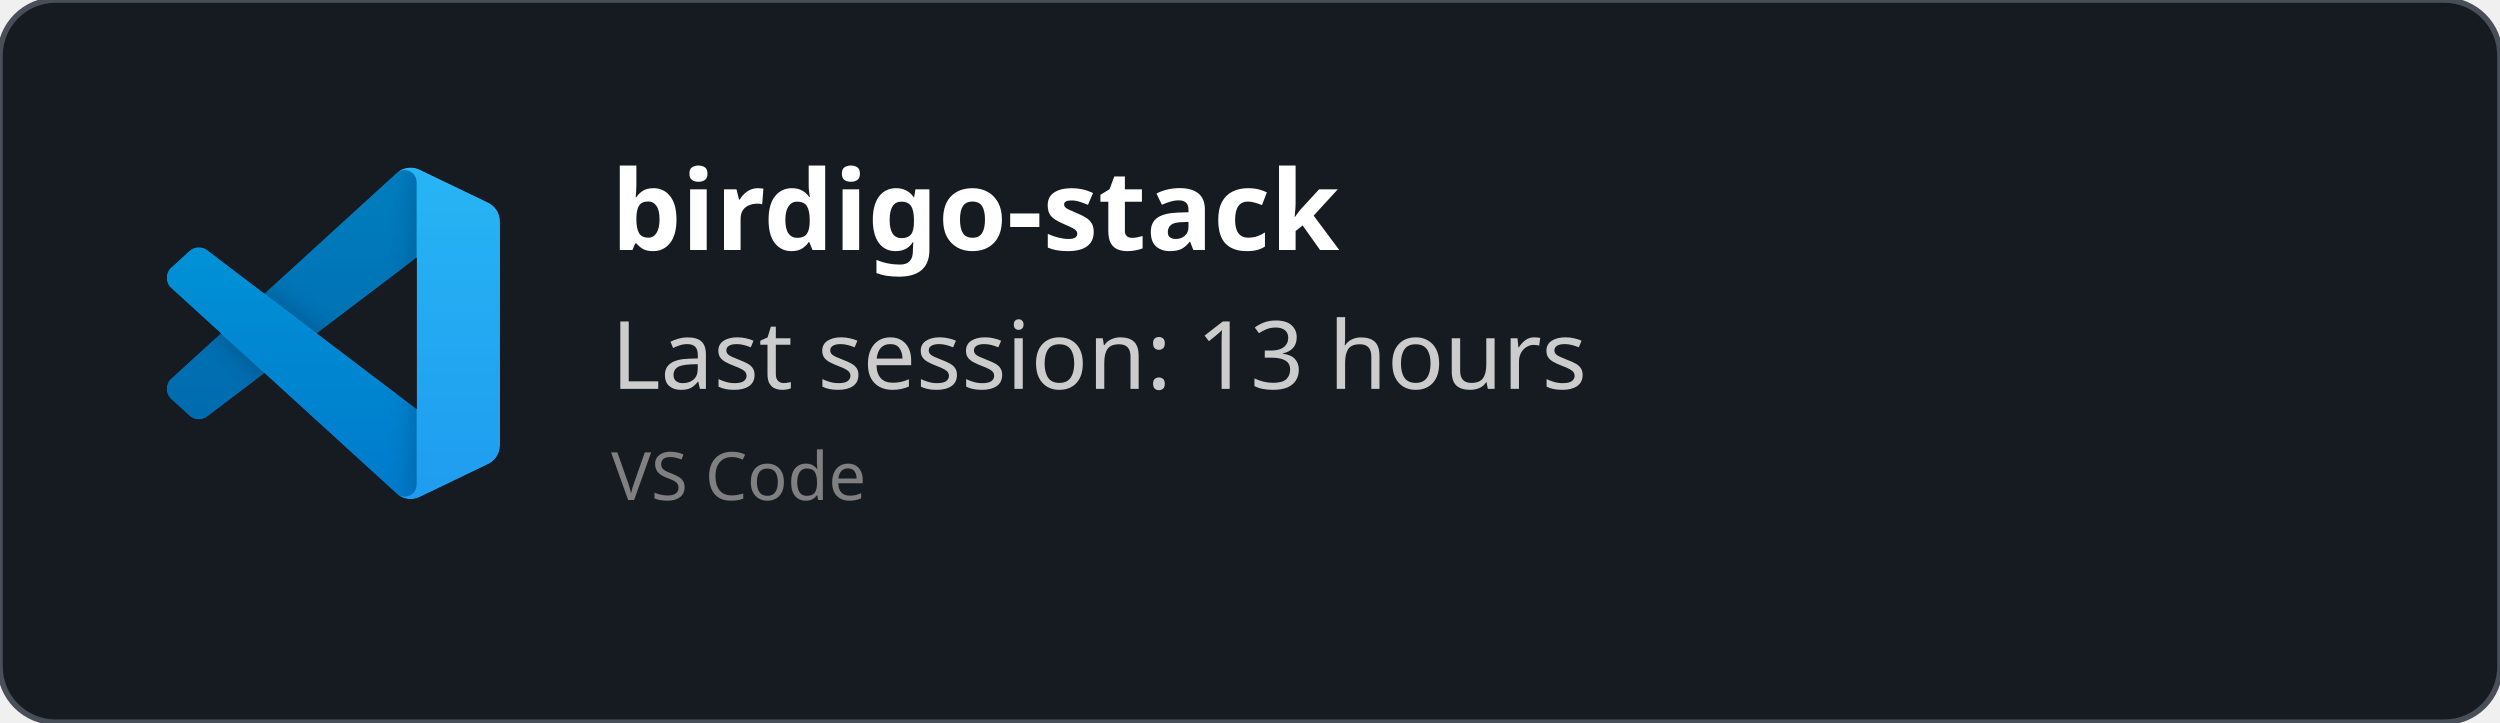
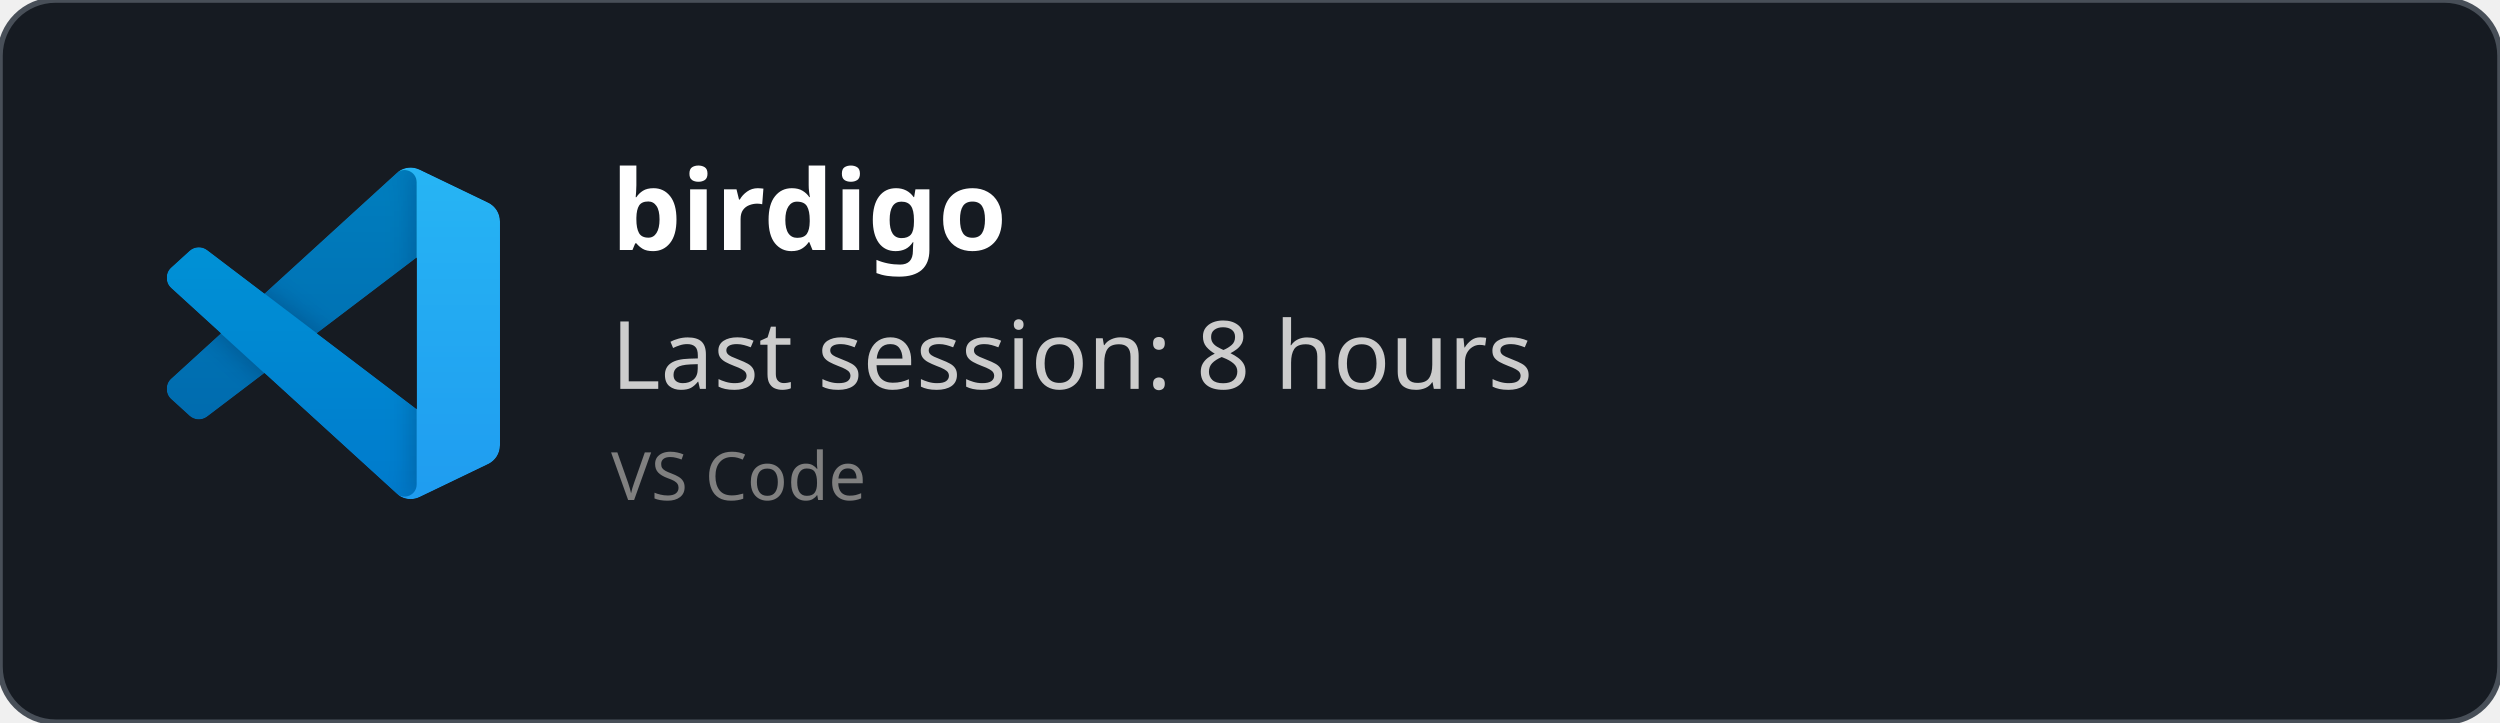
<svg xmlns="http://www.w3.org/2000/svg" width="450" height="130" viewBox="0 0 450 130" fill="none" role="img">
  <style>
    *{
        font-family: 'Segoe UI', Ubuntu, monospace
    }
    </style>
  <defs>
    <clipPath id="horizontalClip" x="20" y="20" width="500" height="200">
      <rect x="90" y="20" width="300" height="50" />
    </clipPath>
  </defs>
  <rect width="450" height="130" fill="rgba(22,27,34)" stroke="#484f58" stroke-width="1" fill-opacity="1" stroke-opacity="1" x="0" y="0" rx="10px" ry="10px">
    </rect>
  <svg width="60" height="60" x="30" y="30" viewBox="0 0 100 100" fill="none" id="vscode">
    <mask id="mask0" mask-type="alpha" maskUnits="userSpaceOnUse" x="0" y="0" width="100" height="100">
      <path fill-rule="evenodd" clip-rule="evenodd" d="M70.912 99.317C72.487 99.931 74.283 99.891 75.873 99.126L96.461 89.22C98.624 88.179 100 85.989 100 83.587V16.413C100 14.011 98.624 11.822 96.461 10.781L75.873 0.874C73.786 -0.13 71.345 0.116 69.513 1.447C69.252 1.637 69.003 1.849 68.769 2.083L29.355 38.041L12.187 25.01C10.589 23.797 8.354 23.896 6.869 25.246L1.363 30.255C-0.453 31.906 -0.455 34.763 1.359 36.417L16.247 50L1.359 63.583C-0.455 65.237 -0.453 68.094 1.363 69.745L6.869 74.754C8.354 76.104 10.589 76.204 12.187 74.99L29.355 61.959L68.769 97.917C69.392 98.541 70.125 99.01 70.912 99.317ZM75.015 27.299L45.109 50L75.015 72.701V27.299Z" fill="white" />
    </mask>
    <g mask="url(#mask0)">
      <path d="M96.461 10.796L75.857 0.876C73.472 -0.273 70.622 0.212 68.75 2.083L1.299 63.583C-0.516 65.237 -0.514 68.094 1.303 69.745L6.813 74.754C8.298 76.104 10.535 76.204 12.134 74.99L93.361 13.37C96.086 11.303 100 13.246 100 16.667V16.427C100 14.027 98.625 11.838 96.461 10.796Z" fill="#0065A9" />
      <g filter="url(#filter0_d)">
        <path d="M96.461 89.204L75.857 99.124C73.472 100.273 70.622 99.788 68.75 97.917L1.299 36.417C-0.516 34.763 -0.514 31.906 1.303 30.255L6.813 25.246C8.298 23.896 10.535 23.796 12.134 25.009L93.361 86.63C96.086 88.697 100 86.754 100 83.333V83.573C100 85.974 98.625 88.162 96.461 89.204Z" fill="#007ACC" />
      </g>
      <g filter="url(#filter1_d)">
        <path d="M75.858 99.126C73.472 100.274 70.622 99.788 68.75 97.917C71.056 100.223 75 98.59 75 95.328V4.672C75 1.41 71.056 -0.223 68.75 2.083C70.622 0.211 73.472 -0.274 75.858 0.874L96.459 10.781C98.623 11.822 100 14.011 100 16.413V83.587C100 85.989 98.623 88.179 96.459 89.22L75.858 99.126Z" fill="#1F9CF0" />
      </g>
      <g style="mix-blend-mode:overlay" opacity="0.25">
        <path fill-rule="evenodd" clip-rule="evenodd" d="M70.851 99.317C72.426 99.931 74.222 99.891 75.812 99.126L96.4 89.22C98.563 88.179 99.939 85.989 99.939 83.587V16.413C99.939 14.011 98.564 11.822 96.4 10.781L75.812 0.874C73.725 -0.13 71.284 0.116 69.453 1.447C69.191 1.637 68.942 1.849 68.708 2.083L29.294 38.041L12.126 25.01C10.528 23.796 8.293 23.896 6.809 25.246L1.302 30.255C-0.513 31.906 -0.515 34.763 1.298 36.417L16.186 50L1.298 63.583C-0.515 65.237 -0.513 68.094 1.302 69.745L6.809 74.754C8.293 76.104 10.528 76.204 12.126 74.99L29.294 61.959L68.708 97.917C69.332 98.54 70.064 99.01 70.851 99.317ZM74.954 27.299L45.048 50L74.954 72.701V27.299Z" fill="url(#paint0_linear)" />
      </g>
    </g>
    <defs>
      <filter id="filter0_d" x="-8.394" y="15.829" width="116.727" height="92.246" filterUnits="userSpaceOnUse" color-interpolation-filters="sRGB">
        <feFlood flood-opacity="0" result="BackgroundImageFix" />
        <feColorMatrix in="SourceAlpha" type="matrix" values="0 0 0 0 0 0 0 0 0 0 0 0 0 0 0 0 0 0 127 0" />
        <feOffset />
        <feGaussianBlur stdDeviation="4.167" />
        <feColorMatrix type="matrix" values="0 0 0 0 0 0 0 0 0 0 0 0 0 0 0 0 0 0 0.25 0" />
        <feBlend mode="overlay" in2="BackgroundImageFix" result="effect1_dropShadow" />
        <feBlend mode="normal" in="SourceGraphic" in2="effect1_dropShadow" result="shape" />
      </filter>
      <filter id="filter1_d" x="60.417" y="-8.076" width="47.917" height="116.151" filterUnits="userSpaceOnUse" color-interpolation-filters="sRGB">
        <feFlood flood-opacity="0" result="BackgroundImageFix" />
        <feColorMatrix in="SourceAlpha" type="matrix" values="0 0 0 0 0 0 0 0 0 0 0 0 0 0 0 0 0 0 127 0" />
        <feOffset />
        <feGaussianBlur stdDeviation="4.167" />
        <feColorMatrix type="matrix" values="0 0 0 0 0 0 0 0 0 0 0 0 0 0 0 0 0 0 0.25 0" />
        <feBlend mode="overlay" in2="BackgroundImageFix" result="effect1_dropShadow" />
        <feBlend mode="normal" in="SourceGraphic" in2="effect1_dropShadow" result="shape" />
      </filter>
      <linearGradient id="paint0_linear" x1="49.939" y1="0.258" x2="49.939" y2="99.742" gradientUnits="userSpaceOnUse">
        <stop stop-color="white" />
        <stop offset="1" stop-color="white" stop-opacity="0" />
      </linearGradient>
    </defs>
  </svg>
  <text x="110" y="45" font-size="20" clip-path="url(#horizontalClip)" font-weight="bold" font-family="Ubuntu" fill="white">
-     birdigo-stack
+     birdigo
    </text>
  <text x="110" y="70" font-size="17px" font-family="Ubuntu" fill="#ccc">
-     Last session: 13 hours
+     Last session: 8 hours
    </text>
  <text x="110" y="90" font-size="12px" font-family="Ubuntu" fill="grey">
    VS Code
    </text>
</svg>
